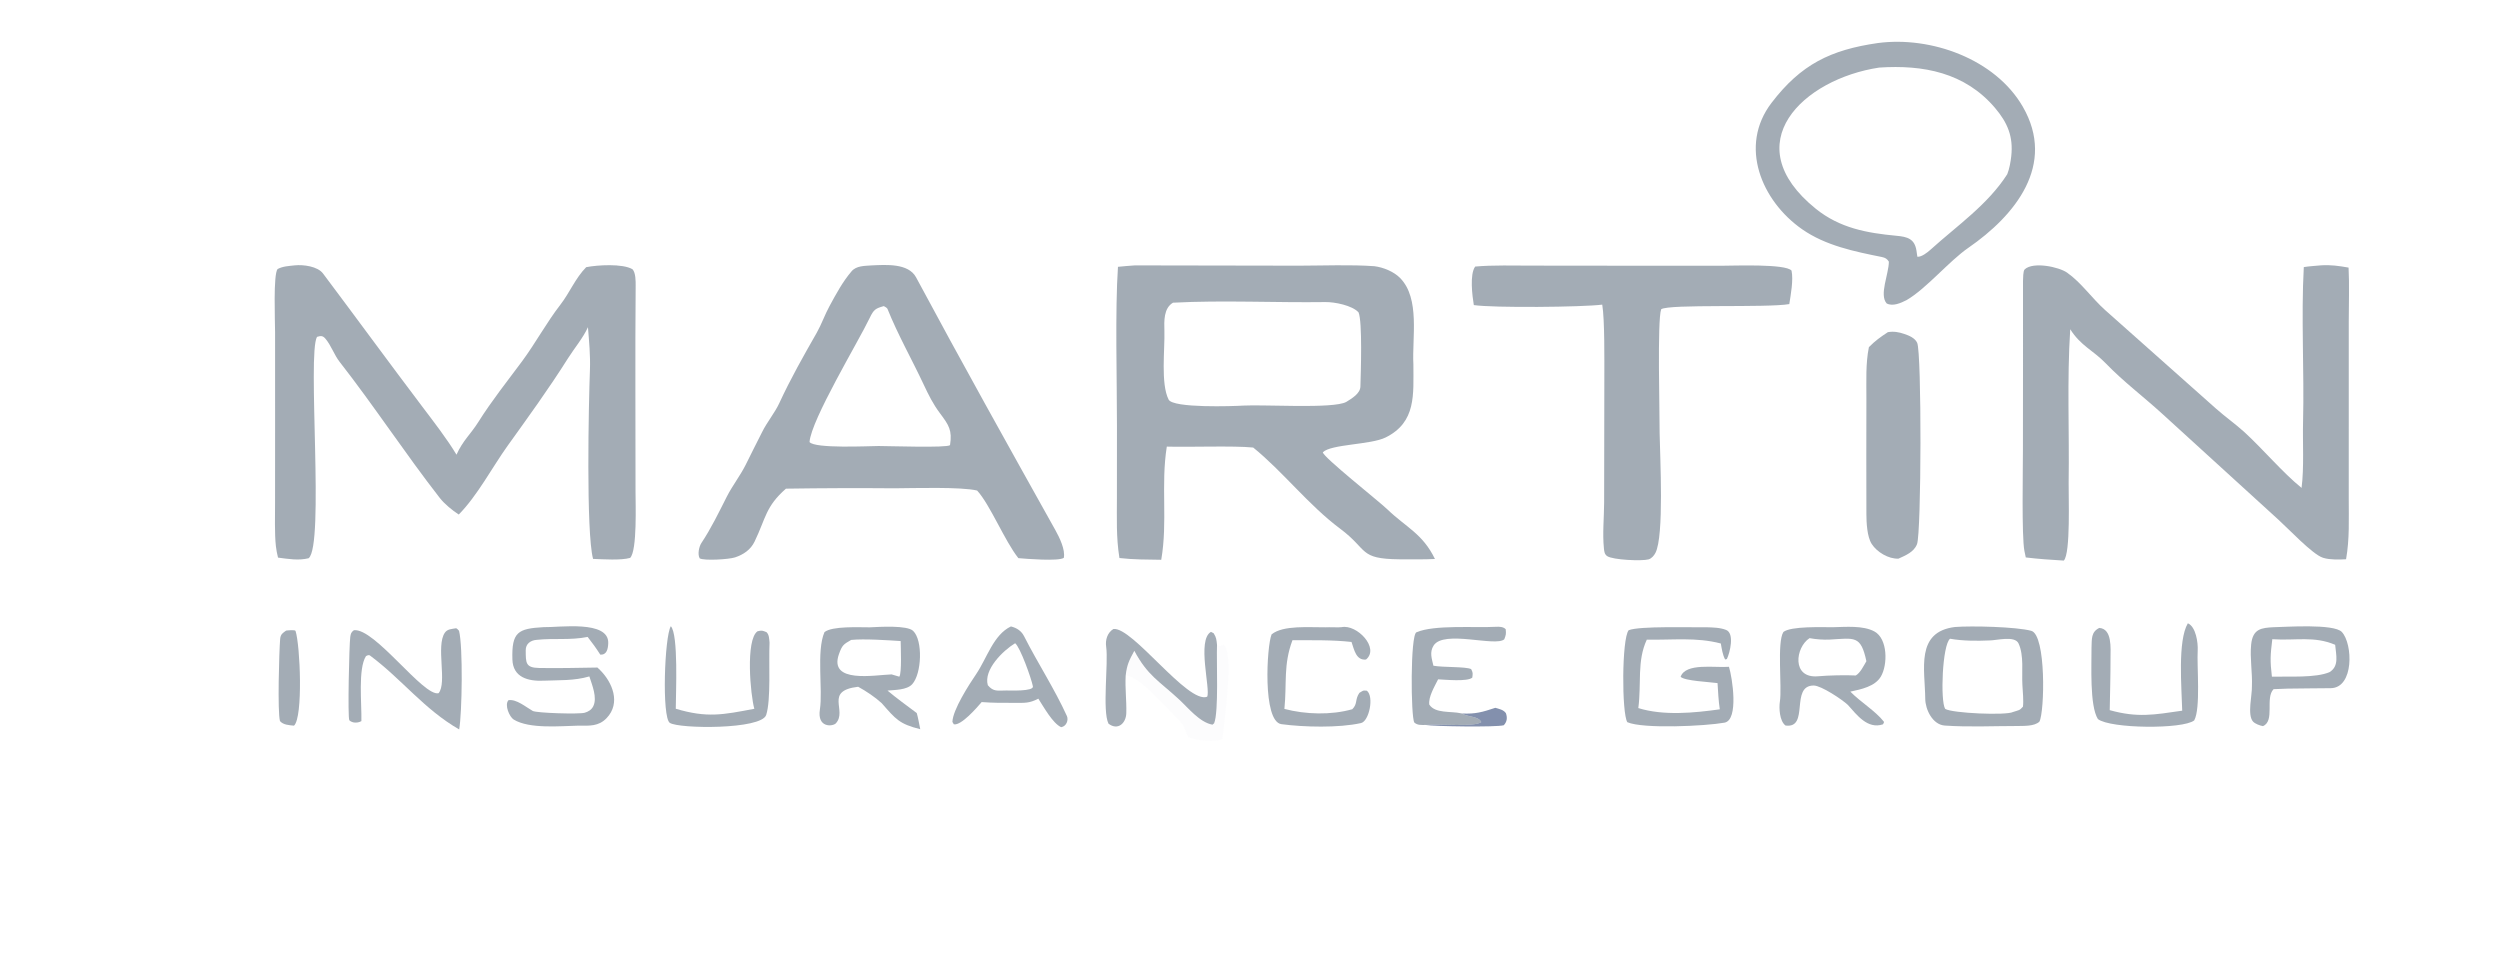
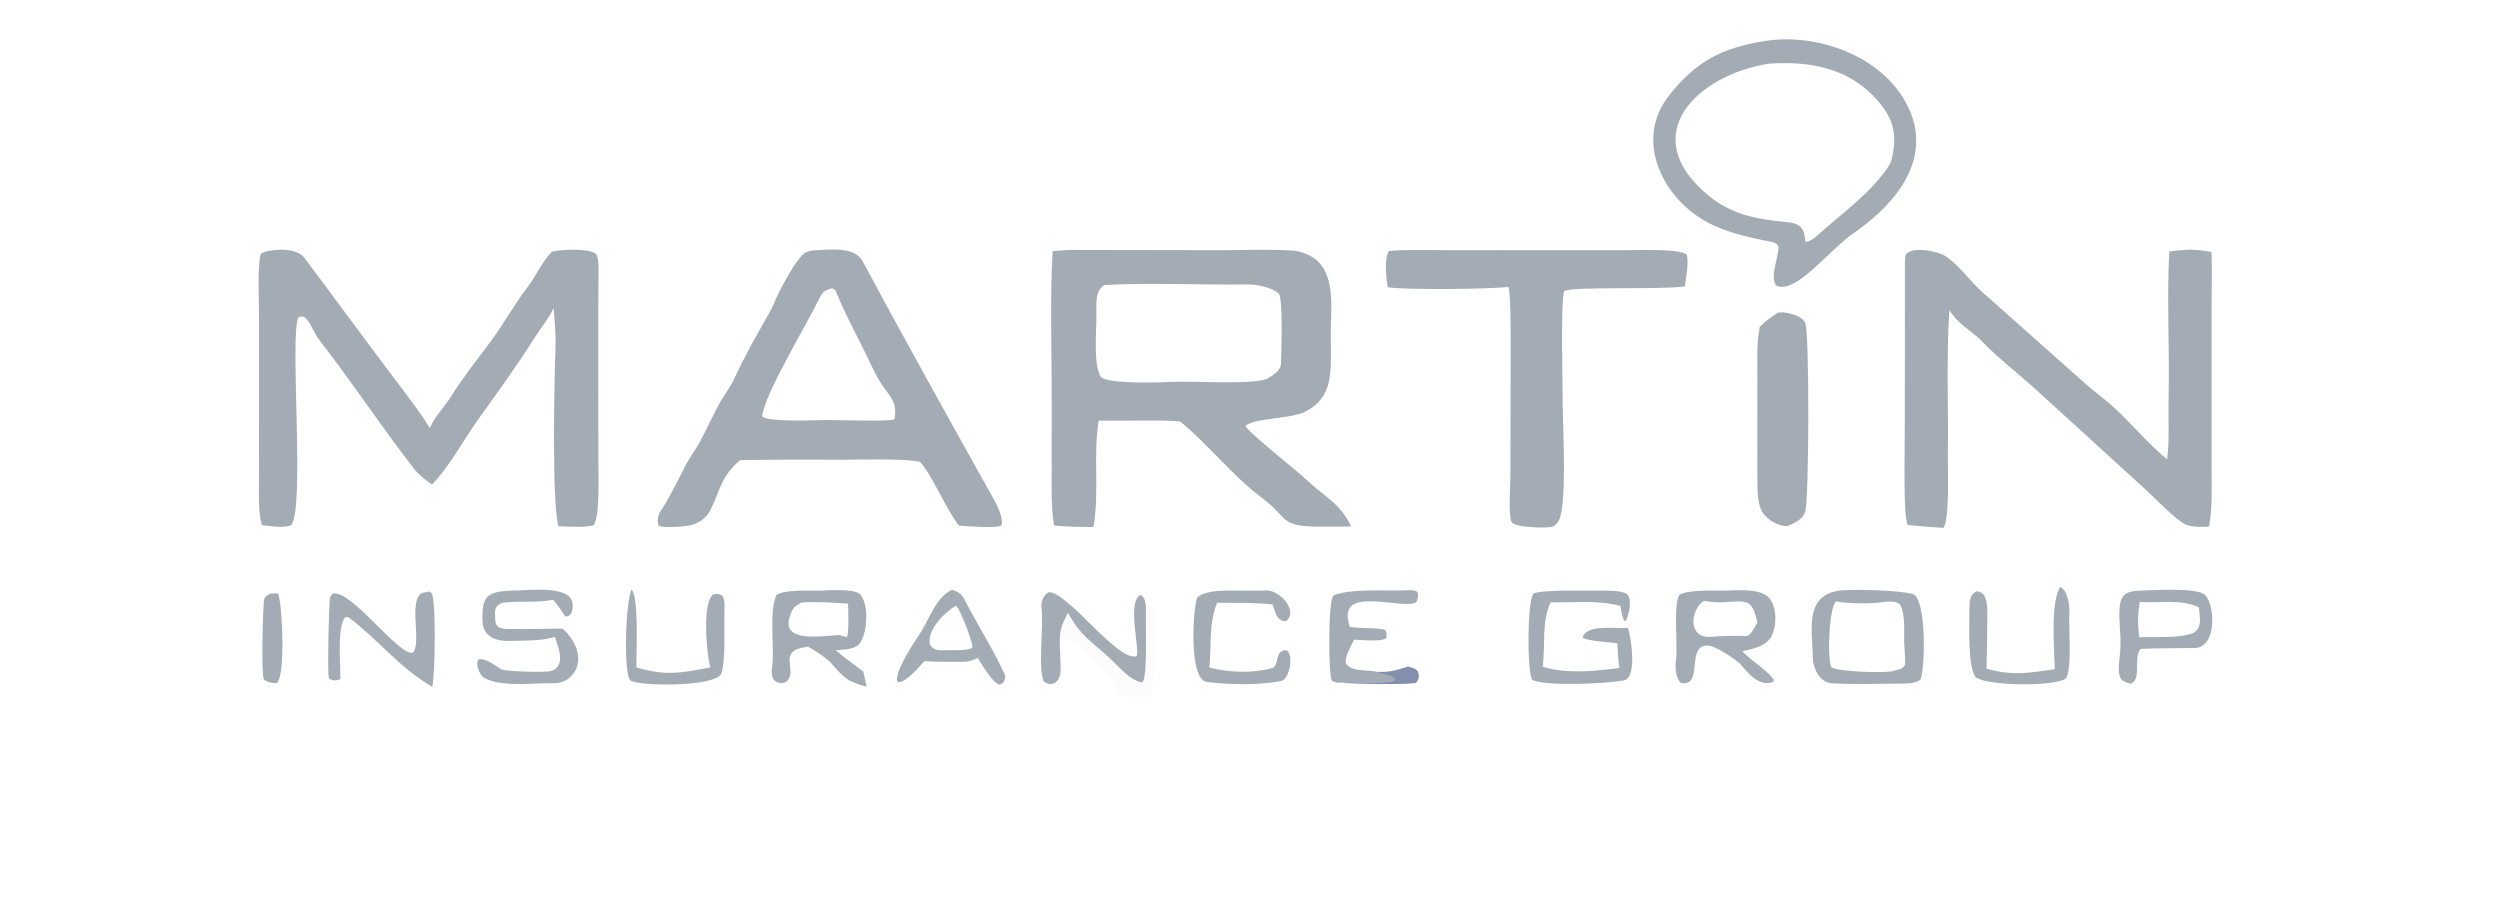
- <svg xmlns="http://www.w3.org/2000/svg" width="129" height="50" viewBox="0 0 129 50" fill="none">
+ <svg xmlns="http://www.w3.org/2000/svg" width="137" height="50" viewBox="0 0 137 50" fill="none">
  <path d="M58.562 13.694L67.025 13.709C68.281 13.707 69.68 13.647 70.919 13.736C71.383 13.796 71.916 14.011 72.246 14.346C73.289 15.404 72.856 17.45 72.931 18.804C72.93 20.354 73.088 21.784 71.498 22.573C70.727 22.956 68.674 22.913 68.258 23.339C68.281 23.595 71.146 25.858 71.59 26.285C72.549 27.209 73.409 27.534 74.043 28.843C73.477 28.874 72.78 28.859 72.204 28.86C70.095 28.839 70.623 28.378 69.152 27.281C67.513 26.058 66.196 24.331 64.665 23.093C63.651 22.991 61.359 23.08 60.207 23.045C59.892 25.052 60.261 26.903 59.92 28.885C59.211 28.874 58.464 28.877 57.763 28.794L57.759 28.77C57.591 27.716 57.634 26.734 57.633 25.672L57.635 21.966C57.637 19.609 57.534 16.038 57.687 13.768C57.954 13.735 58.288 13.717 58.562 13.694ZM69.466 20.74C69.76 20.558 70.186 20.306 70.197 19.948C70.219 19.22 70.306 16.595 70.101 16.119C69.774 15.758 68.865 15.58 68.398 15.587C65.809 15.624 63.105 15.483 60.526 15.619C60.042 15.905 60.068 16.567 60.083 17.07C60.113 18.016 59.883 19.796 60.301 20.619C60.53 21.069 63.635 20.961 64.165 20.928C65.186 20.866 68.8 21.106 69.466 20.74Z" fill="#A3ACB5" />
-   <path d="M96.897 2.221C99.63 1.857 102.952 3.04 104.376 5.505C106.108 8.503 103.986 11.119 101.563 12.79C100.569 13.476 99.391 14.901 98.375 15.488C98.079 15.638 97.663 15.825 97.352 15.657C96.957 15.211 97.461 14.149 97.466 13.502C97.377 13.356 97.278 13.297 97.104 13.262C95.693 12.978 94.206 12.677 92.993 11.832C90.895 10.371 89.705 7.536 91.413 5.305C92.931 3.321 94.456 2.573 96.897 2.221ZM98.936 13.248C99.147 13.269 99.455 13.029 99.622 12.877C100.989 11.641 102.569 10.561 103.574 8.99C103.685 8.721 103.751 8.335 103.781 8.059C103.892 7.047 103.59 6.33 102.94 5.565C101.386 3.738 99.234 3.337 96.967 3.487C93.043 4.077 89.535 7.408 93.69 10.768C94.931 11.771 96.328 12.022 97.855 12.166C98.423 12.216 98.796 12.325 98.889 12.931C98.907 13.036 98.922 13.142 98.936 13.248Z" fill="#A3ACB5" />
+   <path d="M96.897 2.221C99.63 1.857 102.952 3.04 104.377 5.505C106.108 8.503 103.986 11.119 101.563 12.79C100.57 13.476 99.391 14.901 98.375 15.488C98.08 15.638 97.664 15.825 97.352 15.657C96.957 15.211 97.461 14.149 97.466 13.502C97.377 13.356 97.278 13.297 97.104 13.262C95.693 12.978 94.206 12.677 92.993 11.832C90.896 10.371 89.706 7.536 91.413 5.305C92.931 3.321 94.456 2.573 96.897 2.221ZM98.936 13.248C99.148 13.269 99.455 13.029 99.622 12.877C100.989 11.641 102.569 10.561 103.574 8.99C103.685 8.721 103.751 8.335 103.781 8.059C103.892 7.047 103.591 6.33 102.94 5.565C101.386 3.738 99.234 3.337 96.967 3.487C93.043 4.077 89.535 7.408 93.69 10.768C94.931 11.771 96.329 12.022 97.855 12.166C98.423 12.216 98.796 12.325 98.89 12.931C98.907 13.036 98.922 13.142 98.936 13.248Z" fill="#A3ACB5" />
  <path d="M44.97 13.695C45.709 13.661 46.873 13.573 47.268 14.309C49.617 18.686 52.04 23.031 54.464 27.367C54.665 27.727 54.981 28.371 54.892 28.787C54.605 28.97 52.966 28.836 52.548 28.8C51.841 27.911 51.09 26.043 50.42 25.312C49.587 25.113 47.162 25.19 46.163 25.196C44.294 25.18 42.425 25.186 40.555 25.215C39.499 26.142 39.523 26.729 38.936 27.947C38.734 28.365 38.364 28.617 37.928 28.761C37.61 28.866 36.341 28.942 36.105 28.812C35.983 28.604 36.072 28.2 36.191 28.021C36.706 27.247 37.088 26.445 37.507 25.62C37.783 25.076 38.191 24.551 38.47 23.998C38.755 23.431 39.033 22.861 39.323 22.298C39.563 21.803 39.984 21.296 40.211 20.804C40.792 19.544 41.458 18.371 42.145 17.168C42.387 16.743 42.563 16.233 42.802 15.796C43.141 15.175 43.475 14.545 43.937 14.004C44.184 13.707 44.612 13.723 44.97 13.695ZM45.336 23.014C45.852 23.014 48.851 23.119 49.021 22.97C49.142 22.207 48.964 21.941 48.507 21.33C48.145 20.847 47.921 20.394 47.666 19.851C47.052 18.54 46.334 17.284 45.794 15.938C45.773 15.886 45.656 15.819 45.605 15.795C45.184 15.914 45.086 15.965 44.877 16.405C44.291 17.633 41.852 21.665 41.772 22.81C42.046 23.155 44.788 23.019 45.336 23.014Z" fill="#A3ACB5" />
-   <path d="M15.212 13.692C15.653 13.647 16.389 13.741 16.668 14.113C18.376 16.388 20.055 18.687 21.771 20.957C22.353 21.727 23.072 22.654 23.555 23.462C23.886 22.725 24.285 22.409 24.687 21.768C25.384 20.659 26.177 19.672 26.945 18.634C27.626 17.713 28.208 16.635 28.921 15.715C29.393 15.105 29.688 14.356 30.247 13.786C30.828 13.673 32.119 13.591 32.636 13.892C32.805 14.07 32.802 14.518 32.8 14.756C32.77 18.288 32.795 21.82 32.793 25.351C32.792 25.967 32.886 28.41 32.516 28.787C32.046 28.923 31.122 28.858 30.602 28.839C30.236 27.456 30.375 20.811 30.441 19.081C30.468 18.352 30.398 17.609 30.338 16.883C30.092 17.432 29.635 17.97 29.31 18.486C28.326 20.048 27.263 21.51 26.189 23.008C25.409 24.097 24.622 25.593 23.671 26.55C23.341 26.335 22.935 26.004 22.693 25.694C20.905 23.399 19.314 20.961 17.522 18.668C17.246 18.314 17.087 17.828 16.799 17.484C16.653 17.309 16.548 17.324 16.357 17.383C15.849 18.268 16.748 28.13 15.926 28.805C15.4 28.934 14.88 28.842 14.346 28.773C14.296 28.579 14.259 28.382 14.236 28.182C14.164 27.556 14.193 26.541 14.193 25.881L14.195 21.987L14.194 17.133C14.192 16.56 14.096 14.169 14.322 13.883C14.596 13.737 14.902 13.727 15.212 13.692Z" fill="#A3ACB5" />
+   <path d="M15.212 13.692C15.653 13.647 16.389 13.741 16.668 14.113C18.376 16.388 20.055 18.687 21.771 20.957C22.353 21.727 23.072 22.654 23.554 23.462C23.885 22.725 24.285 22.409 24.687 21.768C25.383 20.659 26.177 19.672 26.945 18.634C27.626 17.713 28.208 16.635 28.921 15.715C29.393 15.105 29.688 14.356 30.246 13.786C30.828 13.673 32.119 13.591 32.635 13.892C32.805 14.07 32.802 14.518 32.8 14.756C32.77 18.288 32.795 21.82 32.792 25.351C32.792 25.967 32.885 28.41 32.516 28.787C32.045 28.923 31.122 28.858 30.602 28.839C30.235 27.456 30.375 20.811 30.441 19.081C30.468 18.352 30.398 17.609 30.338 16.883C30.092 17.432 29.635 17.97 29.31 18.486C28.325 20.048 27.262 21.51 26.189 23.008C25.409 24.097 24.622 25.593 23.671 26.55C23.34 26.335 22.935 26.004 22.693 25.694C20.905 23.399 19.314 20.961 17.522 18.668C17.245 18.314 17.086 17.828 16.799 17.484C16.653 17.309 16.547 17.324 16.357 17.383C15.848 18.268 16.748 28.13 15.926 28.805C15.4 28.934 14.879 28.842 14.346 28.773C14.296 28.579 14.259 28.382 14.235 28.182C14.164 27.556 14.192 26.541 14.192 25.881L14.195 21.987L14.194 17.133C14.192 16.56 14.096 14.169 14.322 13.883C14.596 13.737 14.902 13.727 15.212 13.692Z" fill="#A3ACB5" />
  <path d="M119.759 13.692C120.27 13.658 120.685 13.72 121.186 13.808C121.232 14.641 121.196 15.77 121.196 16.623V21.953L121.195 25.726C121.194 26.79 121.242 27.809 121.057 28.857C120.717 28.878 120.219 28.889 119.898 28.789L119.856 28.776C119.327 28.609 118.062 27.262 117.566 26.816L111.569 21.349C110.6 20.465 109.577 19.701 108.65 18.742C108.01 18.08 107.363 17.843 106.824 16.989C106.652 19.607 106.783 22.274 106.742 24.897C106.73 25.587 106.852 28.552 106.492 28.926C105.814 28.885 105.204 28.846 104.53 28.764C104.505 28.651 104.481 28.538 104.459 28.424C104.313 27.652 104.385 24.204 104.383 23.203C104.379 20.323 104.397 17.377 104.387 14.49C104.399 14.365 104.382 13.986 104.476 13.898C104.912 13.491 106.236 13.771 106.66 14.067C107.396 14.582 107.948 15.397 108.626 16.001L114.354 21.092C114.818 21.503 115.348 21.877 115.805 22.292C116.757 23.159 117.774 24.378 118.761 25.176C118.896 24.124 118.811 22.819 118.838 21.751C118.903 19.178 118.734 16.337 118.876 13.782C119.115 13.741 119.507 13.715 119.759 13.692Z" fill="#A3ACB5" />
-   <path d="M76.119 13.755C76.987 13.673 78.182 13.705 79.073 13.706L83.852 13.711L88.858 13.712C89.454 13.712 92.139 13.603 92.443 13.963C92.545 14.447 92.406 15.187 92.328 15.691C91.185 15.892 86.107 15.678 85.717 15.957C85.509 16.518 85.645 21.373 85.637 22.371C85.659 23.622 85.872 27.659 85.422 28.526C85.349 28.668 85.223 28.819 85.064 28.864C84.722 28.96 83.218 28.893 82.931 28.696C82.794 28.602 82.779 28.464 82.763 28.305C82.683 27.531 82.77 26.715 82.773 25.934L82.784 19.501C82.783 18.609 82.807 16.512 82.676 15.719C81.654 15.85 77.054 15.893 76.049 15.742C75.972 15.275 75.827 14.158 76.119 13.755Z" fill="#A3ACB5" />
+   <path d="M76.119 13.755C76.987 13.673 78.181 13.705 79.073 13.706L83.852 13.711L88.857 13.712C89.454 13.712 92.138 13.603 92.442 13.963C92.544 14.447 92.406 15.187 92.328 15.691C91.184 15.892 86.107 15.678 85.717 15.957C85.509 16.518 85.645 21.373 85.637 22.371C85.658 23.622 85.872 27.659 85.422 28.526C85.348 28.668 85.223 28.819 85.064 28.864C84.722 28.96 83.218 28.893 82.931 28.696C82.794 28.602 82.779 28.464 82.763 28.305C82.683 27.531 82.77 26.715 82.772 25.934L82.784 19.501C82.783 18.609 82.806 16.512 82.676 15.719C81.654 15.85 77.054 15.893 76.049 15.742C75.972 15.275 75.826 14.158 76.119 13.755Z" fill="#A3ACB5" />
  <path d="M97.415 17.139C97.717 17.088 97.978 17.135 98.263 17.232C98.506 17.314 98.813 17.441 98.926 17.689C99.165 18.213 99.143 27.501 98.918 28.078C98.759 28.488 98.332 28.657 97.962 28.826C97.45 28.849 96.85 28.489 96.58 28.068C96.339 27.693 96.308 26.966 96.306 26.527C96.301 24.532 96.3 22.537 96.306 20.542C96.309 19.673 96.262 18.765 96.435 17.913C96.758 17.585 97.034 17.388 97.415 17.139Z" fill="#A3ACB5" />
  <path d="M100.877 32.353C101.745 32.286 104.043 32.342 104.812 32.55C105.588 32.76 105.505 36.733 105.233 37.238C104.966 37.485 104.434 37.453 104.076 37.462C102.833 37.462 101.591 37.525 100.352 37.439C99.723 37.396 99.348 36.615 99.343 36.058C99.329 34.536 98.829 32.604 100.877 32.353ZM103.874 36.738C104.156 36.642 104.207 36.673 104.384 36.465C104.423 36.185 104.375 35.66 104.356 35.349C104.316 34.675 104.444 33.82 104.157 33.202C103.961 32.78 103.007 33.052 102.648 33.047C102.019 33.075 101.289 33.076 100.623 32.959C100.223 33.273 100.113 36.179 100.372 36.579C100.738 36.806 103.525 36.925 103.874 36.738Z" fill="#A3ACB5" />
  <path d="M94.578 32.364C95.222 32.352 96.136 32.262 96.724 32.586C97.411 32.965 97.412 34.301 97.053 34.91C96.749 35.425 96.03 35.57 95.477 35.688C96.006 36.228 96.761 36.675 97.206 37.236C97.231 37.268 97.183 37.333 97.162 37.376C96.362 37.64 95.818 36.893 95.35 36.374C95.059 36.098 93.976 35.375 93.588 35.373C92.352 35.369 93.388 37.609 92.131 37.437C91.823 37.204 91.789 36.535 91.843 36.19C91.958 35.46 91.683 33.148 92.023 32.61C92.417 32.3 94.033 32.368 94.578 32.364ZM95.759 34.855C95.994 34.717 96.16 34.365 96.306 34.118C96.016 32.763 95.694 32.934 94.412 33.002C94.096 33.019 93.689 32.989 93.373 32.928C92.635 33.404 92.439 35.018 93.809 34.896C94.345 34.848 95.233 34.827 95.759 34.855Z" fill="#A3ACB5" />
-   <path d="M44.886 32.37C45.39 32.345 46.808 32.256 47.117 32.553C47.629 33.044 47.564 34.766 47.068 35.307C46.791 35.61 46.158 35.598 45.795 35.634C46.23 36.004 46.843 36.446 47.305 36.794C47.367 37 47.439 37.404 47.485 37.627C46.405 37.356 46.228 37.119 45.5 36.288C45.169 35.98 44.678 35.652 44.28 35.437C42.511 35.646 43.74 36.66 43.13 37.324C42.977 37.49 42.156 37.577 42.306 36.613C42.466 35.591 42.118 33.603 42.542 32.619C42.931 32.294 44.339 32.373 44.886 32.37ZM46.006 34.799L46.405 34.917C46.538 34.728 46.479 33.389 46.474 33.078C45.792 33.035 44.6 32.952 43.92 33.02C43.52 33.249 43.455 33.291 43.291 33.749C42.743 35.289 45.143 34.827 46.006 34.799Z" fill="#A3ACB5" />
-   <path d="M117.319 32.364C117.889 32.356 120.432 32.17 120.84 32.611C121.41 33.225 121.474 35.49 120.269 35.51C119.644 35.52 118.759 35.519 118.041 35.533L117.318 35.561C116.869 36.007 117.401 37.204 116.767 37.468C116.611 37.441 116.359 37.347 116.256 37.232C115.949 36.89 116.215 35.856 116.199 35.414C116.23 34.713 116.089 33.957 116.159 33.261C116.241 32.438 116.696 32.397 117.319 32.364ZM117.23 34.916C118.077 34.895 119.52 34.991 120.215 34.676C120.708 34.358 120.542 33.809 120.494 33.271C119.392 32.805 118.47 33.066 117.251 32.983C117.152 33.798 117.13 34.08 117.23 34.916Z" fill="#A3ACB5" />
-   <path d="M88.042 32.366C88.378 32.377 88.753 32.38 89.066 32.504C89.513 32.679 89.265 33.683 89.107 34.006L89.016 34.029C88.882 33.772 88.847 33.49 88.794 33.204C87.516 32.87 86.315 33.032 84.976 33.005C84.46 34.105 84.705 35.274 84.537 36.537C85.833 36.941 87.414 36.787 88.742 36.601C88.674 36.166 88.653 35.69 88.625 35.248C88.188 35.187 86.93 35.136 86.72 34.923C86.979 34.188 88.487 34.466 89.215 34.407C89.385 34.953 89.733 37.151 88.985 37.289C88.023 37.466 84.777 37.622 83.97 37.265C83.678 36.802 83.68 32.961 84.039 32.519C84.61 32.293 87.234 32.383 88.042 32.366Z" fill="#A3ACB5" />
-   <path d="M52.164 32.324C52.463 32.4 52.7 32.548 52.845 32.834C53.547 34.218 54.413 35.541 55.053 36.949C55.143 37.148 55.034 37.477 54.757 37.523C54.325 37.332 53.853 36.476 53.578 36.051C53.106 36.296 52.879 36.268 52.356 36.267C51.749 36.271 51.26 36.271 50.654 36.227C50.416 36.505 49.606 37.447 49.219 37.376L49.144 37.251C49.166 36.617 50.005 35.323 50.375 34.776C50.929 33.958 51.259 32.755 52.164 32.324ZM51.925 35.629C52.101 35.628 53.351 35.684 53.298 35.416C53.215 34.999 52.645 33.399 52.381 33.19C51.757 33.567 50.741 34.558 50.972 35.358C51.266 35.709 51.482 35.629 51.925 35.629Z" fill="#A3ACB5" />
+   <path d="M44.886 32.37C45.39 32.345 46.808 32.256 47.117 32.553C47.628 33.044 47.564 34.766 47.068 35.307C46.79 35.61 46.158 35.598 45.795 35.634C46.229 36.004 46.843 36.446 47.305 36.794C47.367 37 47.439 37.404 47.485 37.627C46.405 37.356 46.228 37.119 45.5 36.288C45.168 35.98 44.678 35.652 44.28 35.437C42.511 35.646 43.74 36.66 43.13 37.324C42.977 37.49 42.155 37.577 42.306 36.613C42.466 35.591 42.118 33.603 42.542 32.619C42.931 32.294 44.339 32.373 44.886 32.37ZM46.006 34.799L46.404 34.917C46.538 34.728 46.479 33.389 46.473 33.078C45.791 33.035 44.6 32.952 43.92 33.02C43.52 33.249 43.454 33.291 43.291 33.749C42.743 35.289 45.143 34.827 46.006 34.799Z" fill="#A3ACB5" />
+   <path d="M117.32 32.364C117.889 32.356 120.433 32.17 120.841 32.611C121.41 33.225 121.475 35.49 120.269 35.51C119.644 35.52 118.76 35.519 118.042 35.533L117.318 35.561C116.869 36.007 117.402 37.204 116.767 37.468C116.612 37.441 116.36 37.347 116.256 37.232C115.949 36.89 116.215 35.856 116.2 35.414C116.23 34.713 116.09 33.957 116.159 33.261C116.242 32.438 116.696 32.397 117.32 32.364ZM117.23 34.916C118.078 34.895 119.52 34.991 120.215 34.676C120.708 34.358 120.542 33.809 120.495 33.271C119.392 32.805 118.47 33.066 117.251 32.983C117.152 33.798 117.13 34.08 117.23 34.916Z" fill="#A3ACB5" />
+   <path d="M88.042 32.366C88.378 32.377 88.753 32.38 89.066 32.504C89.513 32.679 89.265 33.683 89.108 34.006L89.016 34.029C88.882 33.772 88.848 33.49 88.794 33.204C87.516 32.87 86.315 33.032 84.976 33.005C84.461 34.105 84.705 35.274 84.537 36.537C85.833 36.941 87.414 36.787 88.742 36.601C88.674 36.166 88.654 35.69 88.625 35.248C88.188 35.187 86.93 35.136 86.72 34.923C86.979 34.188 88.488 34.466 89.215 34.407C89.385 34.953 89.734 37.151 88.986 37.289C88.023 37.466 84.777 37.622 83.97 37.265C83.679 36.802 83.681 32.961 84.039 32.519C84.61 32.293 87.234 32.383 88.042 32.366Z" fill="#A3ACB5" />
+   <path d="M52.164 32.324C52.462 32.4 52.7 32.548 52.845 32.834C53.547 34.218 54.413 35.541 55.052 36.949C55.143 37.148 55.033 37.477 54.757 37.523C54.324 37.332 53.853 36.476 53.578 36.051C53.106 36.296 52.879 36.268 52.356 36.267C51.749 36.271 51.26 36.271 50.653 36.227C50.416 36.505 49.606 37.447 49.218 37.376L49.144 37.251C49.166 36.617 50.005 35.323 50.375 34.776C50.929 33.958 51.259 32.755 52.164 32.324ZM51.925 35.629C52.101 35.628 53.351 35.684 53.298 35.416C53.215 34.999 52.645 33.399 52.381 33.19C51.757 33.567 50.74 34.558 50.971 35.358C51.265 35.709 51.482 35.629 51.925 35.629Z" fill="#A3ACB5" />
  <path d="M28.049 32.361C28.832 32.383 31.425 31.983 31.385 33.187C31.375 33.469 31.318 33.804 30.974 33.778C30.751 33.429 30.577 33.192 30.322 32.865C29.433 33.046 28.587 32.921 27.696 33.016C27.384 33.037 27.122 33.216 27.127 33.561C27.135 34.196 27.106 34.456 27.821 34.468C28.84 34.486 29.825 34.46 30.827 34.445C30.872 34.487 30.916 34.529 30.96 34.572C31.595 35.2 32.051 36.274 31.299 37.057C30.886 37.488 30.41 37.449 29.853 37.443C28.947 37.46 27.319 37.629 26.506 37.128C26.293 36.996 26.017 36.379 26.236 36.13C26.647 36.061 27.142 36.489 27.49 36.685C27.682 36.793 29.884 36.862 30.172 36.777C30.361 36.722 30.524 36.623 30.613 36.441C30.831 35.997 30.55 35.347 30.411 34.903C29.621 35.136 28.841 35.09 28.032 35.124C27.257 35.157 26.467 34.956 26.44 34.03C26.397 32.606 26.731 32.435 28.049 32.361Z" fill="#A3ACB5" />
-   <path d="M23.536 32.417C23.593 32.44 23.639 32.499 23.686 32.548C23.894 33.377 23.844 36.769 23.694 37.64C21.875 36.591 20.746 35.059 19.103 33.833C19.023 33.773 18.957 33.821 18.884 33.856C18.467 34.508 18.67 36.319 18.648 37.209C18.528 37.279 18.401 37.296 18.263 37.28C18.198 37.272 18.064 37.22 18.026 37.165C17.933 37.031 18.018 33.28 18.073 32.872C18.097 32.698 18.118 32.624 18.259 32.52C19.33 32.381 21.854 35.964 22.631 35.769C23.083 35.23 22.484 33.338 22.952 32.651C23.087 32.453 23.301 32.461 23.536 32.417Z" fill="#A3ACB5" />
+   <path d="M23.536 32.417C23.593 32.44 23.639 32.499 23.686 32.548C23.895 33.377 23.844 36.769 23.694 37.64C21.875 36.591 20.746 35.059 19.103 33.833C19.023 33.773 18.958 33.821 18.884 33.856C18.467 34.508 18.67 36.319 18.648 37.209C18.528 37.279 18.401 37.296 18.264 37.28C18.198 37.272 18.065 37.22 18.026 37.165C17.933 37.031 18.018 33.28 18.074 32.872C18.097 32.698 18.119 32.624 18.259 32.52C19.33 32.381 21.854 35.964 22.631 35.769C23.083 35.23 22.484 33.338 22.952 32.651C23.087 32.453 23.302 32.461 23.536 32.417Z" fill="#A3ACB5" />
  <path d="M58.085 34.855C58.048 35.523 58.136 36.139 58.117 36.802C58.102 37.319 57.683 37.711 57.199 37.342C56.868 36.677 57.2 34.21 57.078 33.374C57.028 33.028 57.132 32.654 57.451 32.456C58.434 32.329 61.293 36.342 62.289 35.951C62.476 35.579 61.747 33.023 62.486 32.604L62.625 32.676C62.768 32.899 62.768 33.013 62.798 33.27C62.764 34.143 62.893 36.726 62.649 37.322L62.562 37.393C61.903 37.276 61.308 36.523 60.838 36.089C59.802 35.131 59.222 34.869 58.531 33.581C58.266 34.069 58.148 34.299 58.085 34.855Z" fill="#A3ACB5" />
-   <path d="M68.393 32.369C68.578 32.355 69.114 32.384 69.229 32.361C70.014 32.202 71.203 33.439 70.486 34.032C69.974 34.088 69.876 33.525 69.738 33.125C68.754 33.014 67.687 33.038 66.691 33.035C66.213 34.306 66.409 35.254 66.275 36.58C67.362 36.868 68.69 36.906 69.778 36.596C70.065 36.312 69.902 36.104 70.145 35.751C70.371 35.623 70.298 35.622 70.53 35.64C70.912 35.941 70.647 37.216 70.228 37.31C69.079 37.568 67.262 37.521 66.121 37.367C65.132 37.233 65.369 33.3 65.614 32.734C66.209 32.246 67.575 32.379 68.393 32.369Z" fill="#A3ACB5" />
+   <path d="M68.393 32.369C68.578 32.355 69.115 32.384 69.229 32.361C70.014 32.202 71.203 33.439 70.486 34.032C69.975 34.088 69.876 33.525 69.739 33.125C68.755 33.014 67.687 33.038 66.691 33.035C66.214 34.306 66.409 35.254 66.275 36.58C67.363 36.868 68.69 36.906 69.778 36.596C70.065 36.312 69.903 36.104 70.145 35.751C70.372 35.623 70.299 35.622 70.53 35.64C70.912 35.941 70.647 37.216 70.228 37.31C69.079 37.568 67.262 37.521 66.121 37.367C65.132 37.233 65.369 33.3 65.614 32.734C66.209 32.246 67.575 32.379 68.393 32.369Z" fill="#A3ACB5" />
  <path d="M112.893 32.162C113.312 32.339 113.424 33.177 113.401 33.562C113.353 34.376 113.563 36.554 113.221 37.173C112.644 37.635 108.892 37.604 108.252 37.104C107.818 36.412 107.929 34.322 107.922 33.422C107.941 32.976 107.893 32.612 108.323 32.401C108.995 32.447 108.903 33.448 108.903 33.959C108.904 34.852 108.878 35.751 108.862 36.644C110.304 37.044 111.144 36.883 112.602 36.671C112.573 35.49 112.359 33.067 112.893 32.162Z" fill="#A3ACB5" />
  <path d="M73.56 37.408C73.334 37.407 73.149 37.431 72.979 37.283C72.797 36.995 72.767 32.766 73.089 32.626C74.009 32.227 76.114 32.404 77.19 32.343C77.378 32.333 77.571 32.34 77.694 32.467C77.718 32.714 77.711 32.752 77.622 32.985C77.186 33.395 74.496 32.486 73.974 33.311C73.754 33.658 73.883 33.987 73.964 34.351C74.475 34.445 75.602 34.389 75.91 34.524C76.009 34.712 75.998 34.751 75.97 34.965C75.722 35.185 74.581 35.07 74.206 35.054C74.016 35.439 73.702 35.953 73.751 36.357C74.062 36.829 74.853 36.685 75.401 36.808L75.437 36.816C75.761 37.016 76.28 36.94 76.434 37.26C76.07 37.529 74.225 37.339 73.56 37.408Z" fill="#A3ACB5" />
-   <path d="M34.615 32.312C35.013 32.744 34.873 35.772 34.87 36.572C36.483 37.052 37.3 36.884 38.924 36.573C38.724 35.88 38.461 33.011 39.088 32.574C39.309 32.519 39.339 32.533 39.552 32.62C39.693 32.755 39.688 32.965 39.709 33.164C39.66 34.178 39.789 36.104 39.536 36.89C39.29 37.655 35.028 37.611 34.563 37.3C34.143 37.02 34.289 32.843 34.615 32.312Z" fill="#A3ACB5" />
-   <path d="M62.798 33.27L62.956 33.346L63.147 33.262C63.695 33.681 63.154 37.331 63.081 38.111C62.827 38.344 61.603 38.197 61.319 38.033C61.195 37.84 61.105 37.449 60.998 37.343C60.431 36.779 58.79 34.85 58.085 34.856C58.148 34.299 58.266 34.07 58.531 33.581C59.222 34.87 59.802 35.132 60.838 36.09C61.308 36.523 61.903 37.276 62.562 37.394L62.649 37.323C62.893 36.727 62.764 34.144 62.798 33.27Z" fill="#627397" fill-opacity="0.016" />
+   <path d="M34.614 32.312C35.013 32.744 34.873 35.772 34.87 36.572C36.483 37.052 37.3 36.884 38.924 36.573C38.724 35.88 38.461 33.011 39.087 32.574C39.309 32.519 39.339 32.533 39.552 32.62C39.693 32.755 39.688 32.965 39.708 33.164C39.66 34.178 39.789 36.104 39.536 36.89C39.29 37.655 35.028 37.611 34.562 37.3C34.143 37.02 34.289 32.843 34.614 32.312Z" fill="#A3ACB5" />
+   <path d="M62.798 33.27L62.955 33.346L63.147 33.262C63.695 33.681 63.154 37.331 63.081 38.111C62.827 38.344 61.603 38.197 61.319 38.033C61.195 37.84 61.105 37.449 60.997 37.343C60.43 36.779 58.79 34.85 58.085 34.856C58.147 34.299 58.265 34.07 58.53 33.581C59.222 34.87 59.802 35.132 60.838 36.09C61.307 36.523 61.903 37.276 62.562 37.394L62.649 37.323C62.893 36.727 62.764 34.144 62.798 33.27Z" fill="#627397" fill-opacity="0.016" />
  <path d="M14.765 32.538C14.832 32.53 15.226 32.485 15.25 32.557C15.49 33.29 15.645 37.008 15.171 37.444C14.915 37.42 14.615 37.404 14.447 37.208C14.314 36.724 14.402 33.654 14.455 32.98C14.475 32.722 14.591 32.663 14.765 32.538Z" fill="#A3ACB5" />
  <path d="M77.16 36.523C77.372 36.587 77.579 36.621 77.705 36.8C77.786 37.035 77.767 37.235 77.596 37.422C77.203 37.533 73.97 37.482 73.56 37.408C74.225 37.338 76.07 37.528 76.434 37.26C76.28 36.94 75.761 37.015 75.437 36.816C76.15 36.848 76.481 36.746 77.16 36.523Z" fill="#627397" fill-opacity="0.788" />
</svg>
